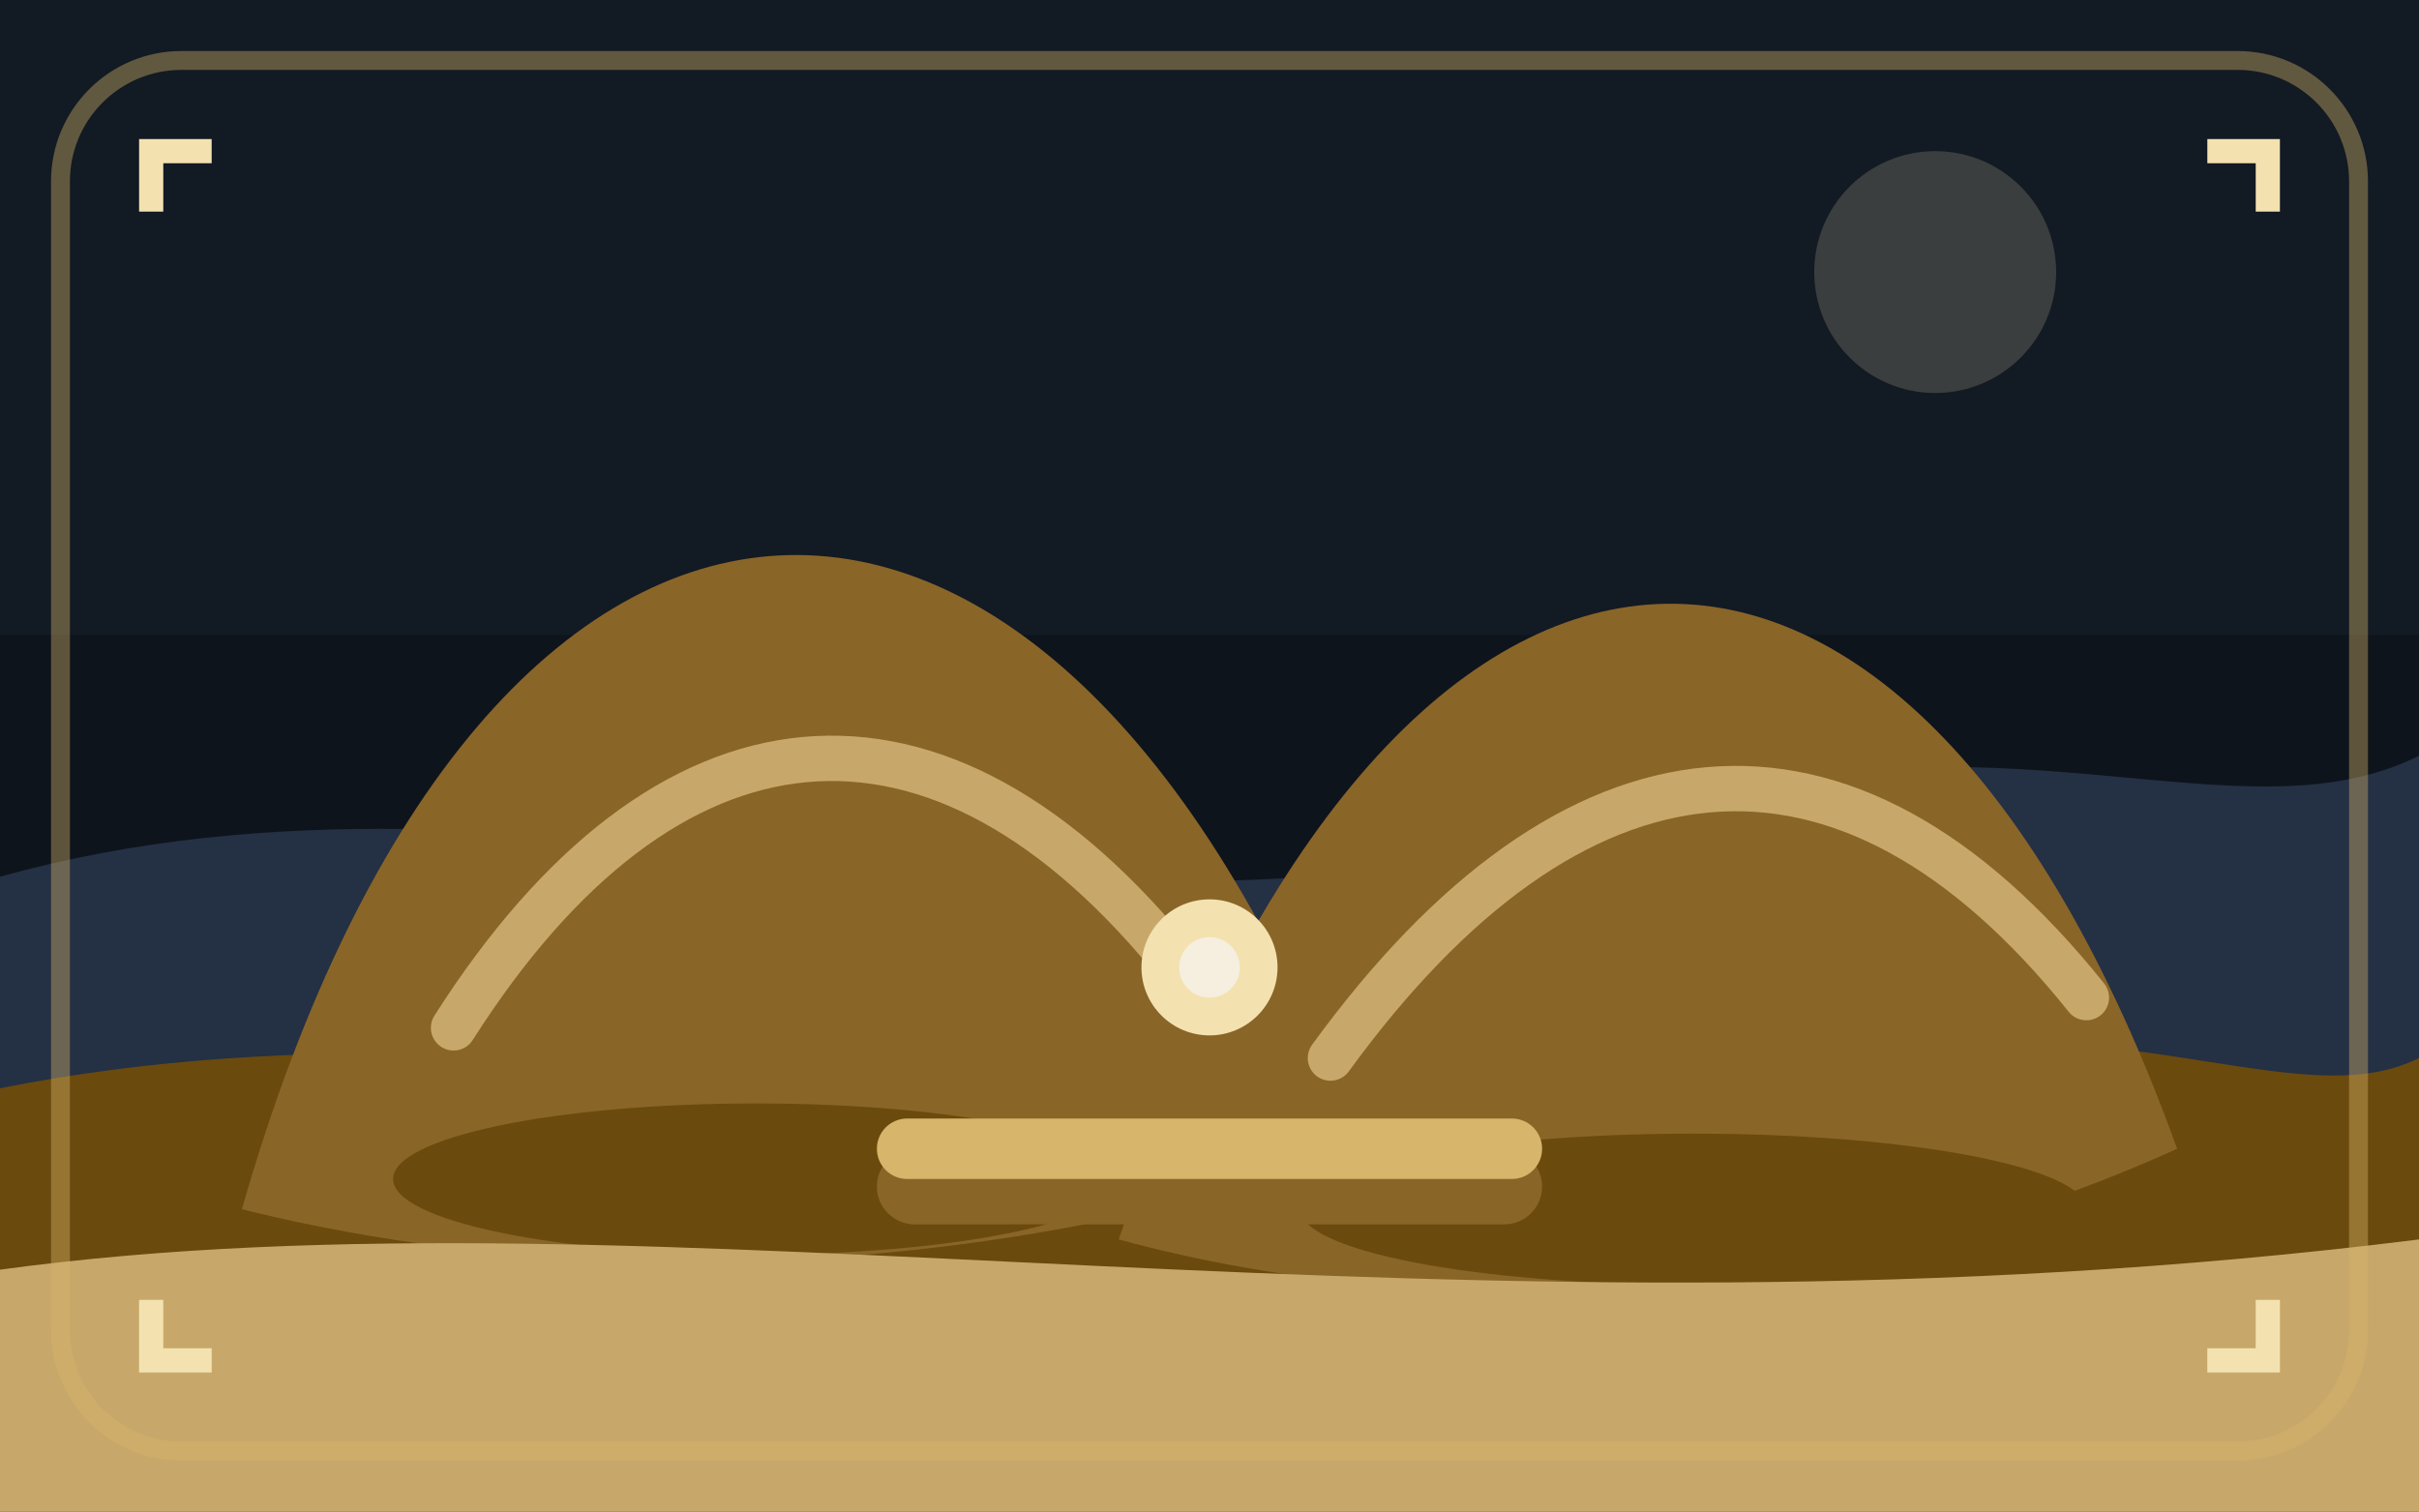
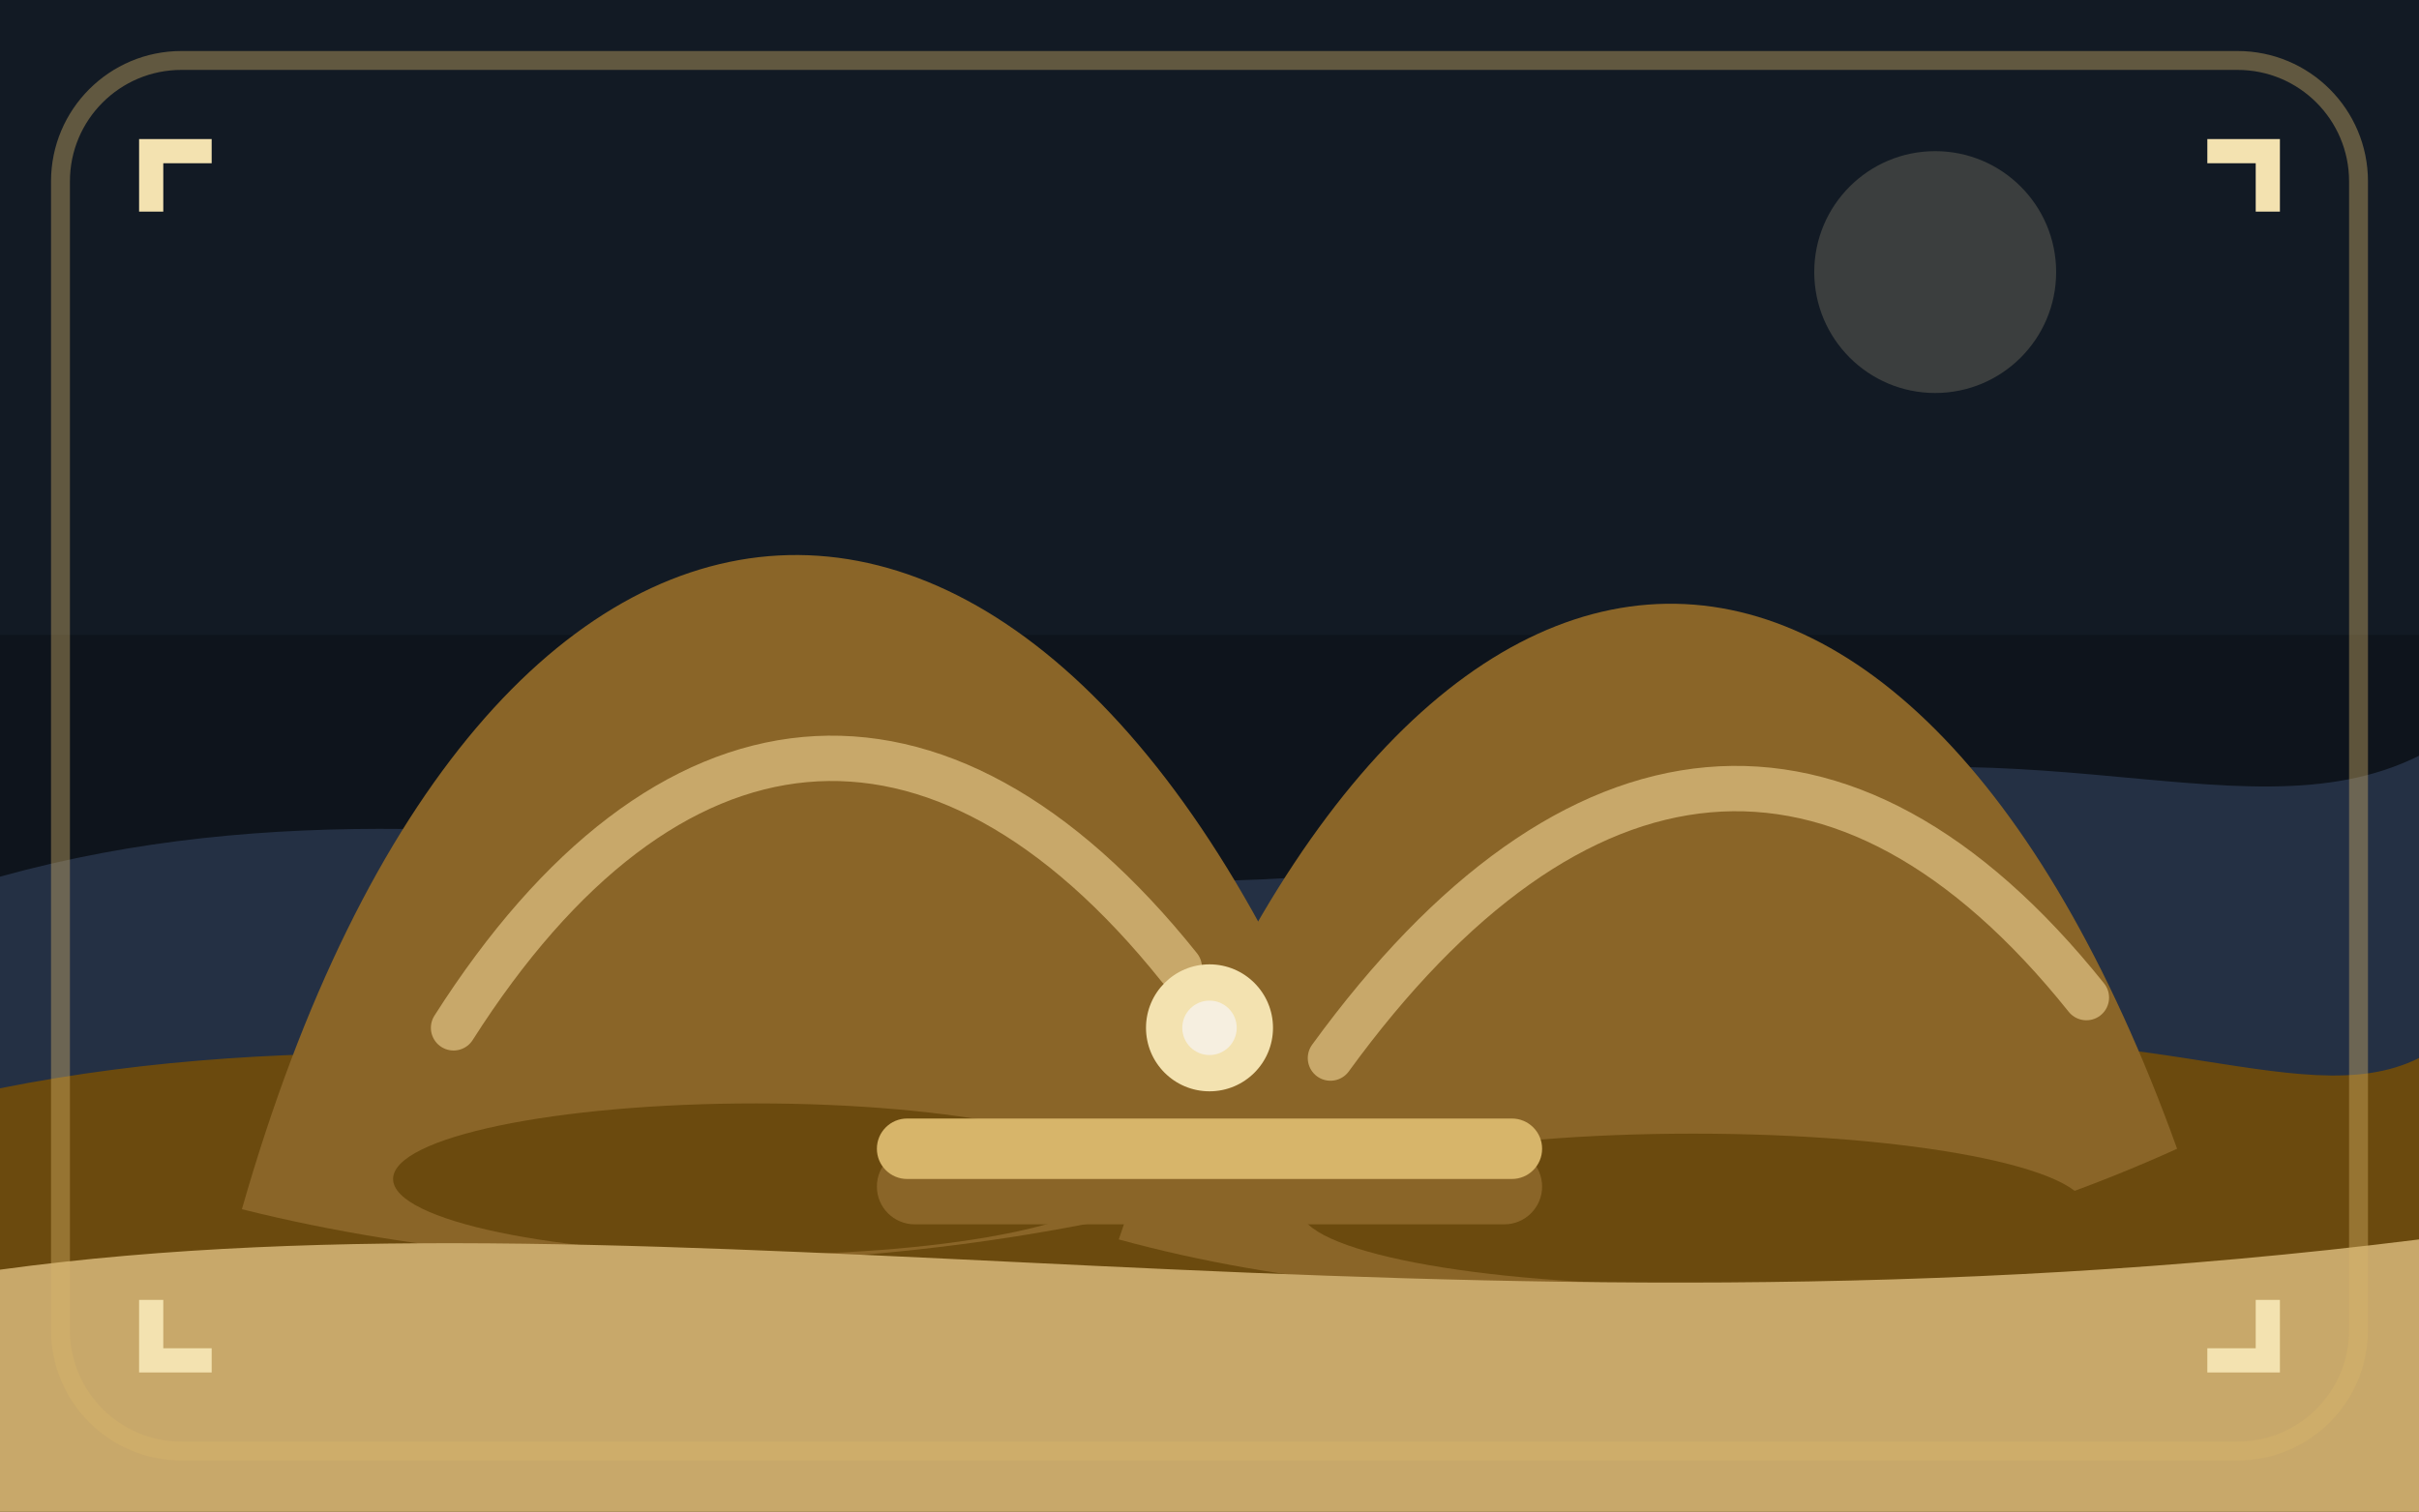
<svg xmlns="http://www.w3.org/2000/svg" viewBox="0 0 160 100">
  <rect width="160" height="100" fill="#0e141c" />
  <rect width="160" height="42" fill="#121a24" />
  <circle cx="128" cy="18" r="8" fill="#f3e2b0" opacity="0.18" />
  <path d="M0 58 C36 48 70 66 108 54 C132 46 148 56 160 50 V100 H0 Z" fill="#243044" />
  <path d="M0 72 C40 64 80 80 120 70 C140 66 152 74 160 70 V100 H0 Z" fill="#6b4a0e" />
  <path d="M0 86 C50 80 100 92 160 84 V100 H0 Z" fill="#c8a86a" />
  <path d="M16 80 C32 24 70 22 90 76 C68 84 40 86 16 80 Z" fill="#8a6528" />
  <path d="M74 82 C92 28 126 26 144 76 C122 86 96 88 74 82 Z" fill="#8a6528" />
  <path d="M30 68 C44 46 62 44 78 64" fill="none" stroke="#c8a86a" stroke-width="3" stroke-linecap="round" />
  <path d="M88 70 C104 48 122 46 138 66" fill="none" stroke="#c8a86a" stroke-width="3" stroke-linecap="round" />
  <ellipse cx="50" cy="78" rx="24" ry="5" fill="#6b4a0e" />
  <ellipse cx="112" cy="80" rx="26" ry="5" fill="#6b4a0e" />
  <path d="M0 84 C44 78 96 90 160 82 V100 H0 Z" fill="#c8a86a" />
  <rect x="58" y="76" width="44" height="5" rx="2.5" fill="#8a6528" />
  <rect x="58" y="74" width="44" height="4" rx="2" fill="#d7b56a" />
-   <circle cx="80" cy="64" r="4.5" fill="#f3e2b0" />
-   <circle cx="80" cy="64" r="2" fill="#f6efe0" />
+   <circle cx="80" cy="68" r="4.2" fill="#f3e2b0" />
+   <circle cx="80" cy="68" r="1.8" fill="#f6efe0" />
  <rect x="4" y="4" width="152" height="92" rx="8" fill="none" stroke="#d7b56a" stroke-opacity="0.4" stroke-width="1.25" />
  <g fill="none" stroke="#f3e2b0" stroke-width="1.6" stroke-linecap="butt">
    <path d="M10 14 V10 H14" />
    <path d="M146 10 H150 V14" />
    <path d="M10 86 V90 H14" />
    <path d="M150 86 V90 H146" />
  </g>
</svg>
